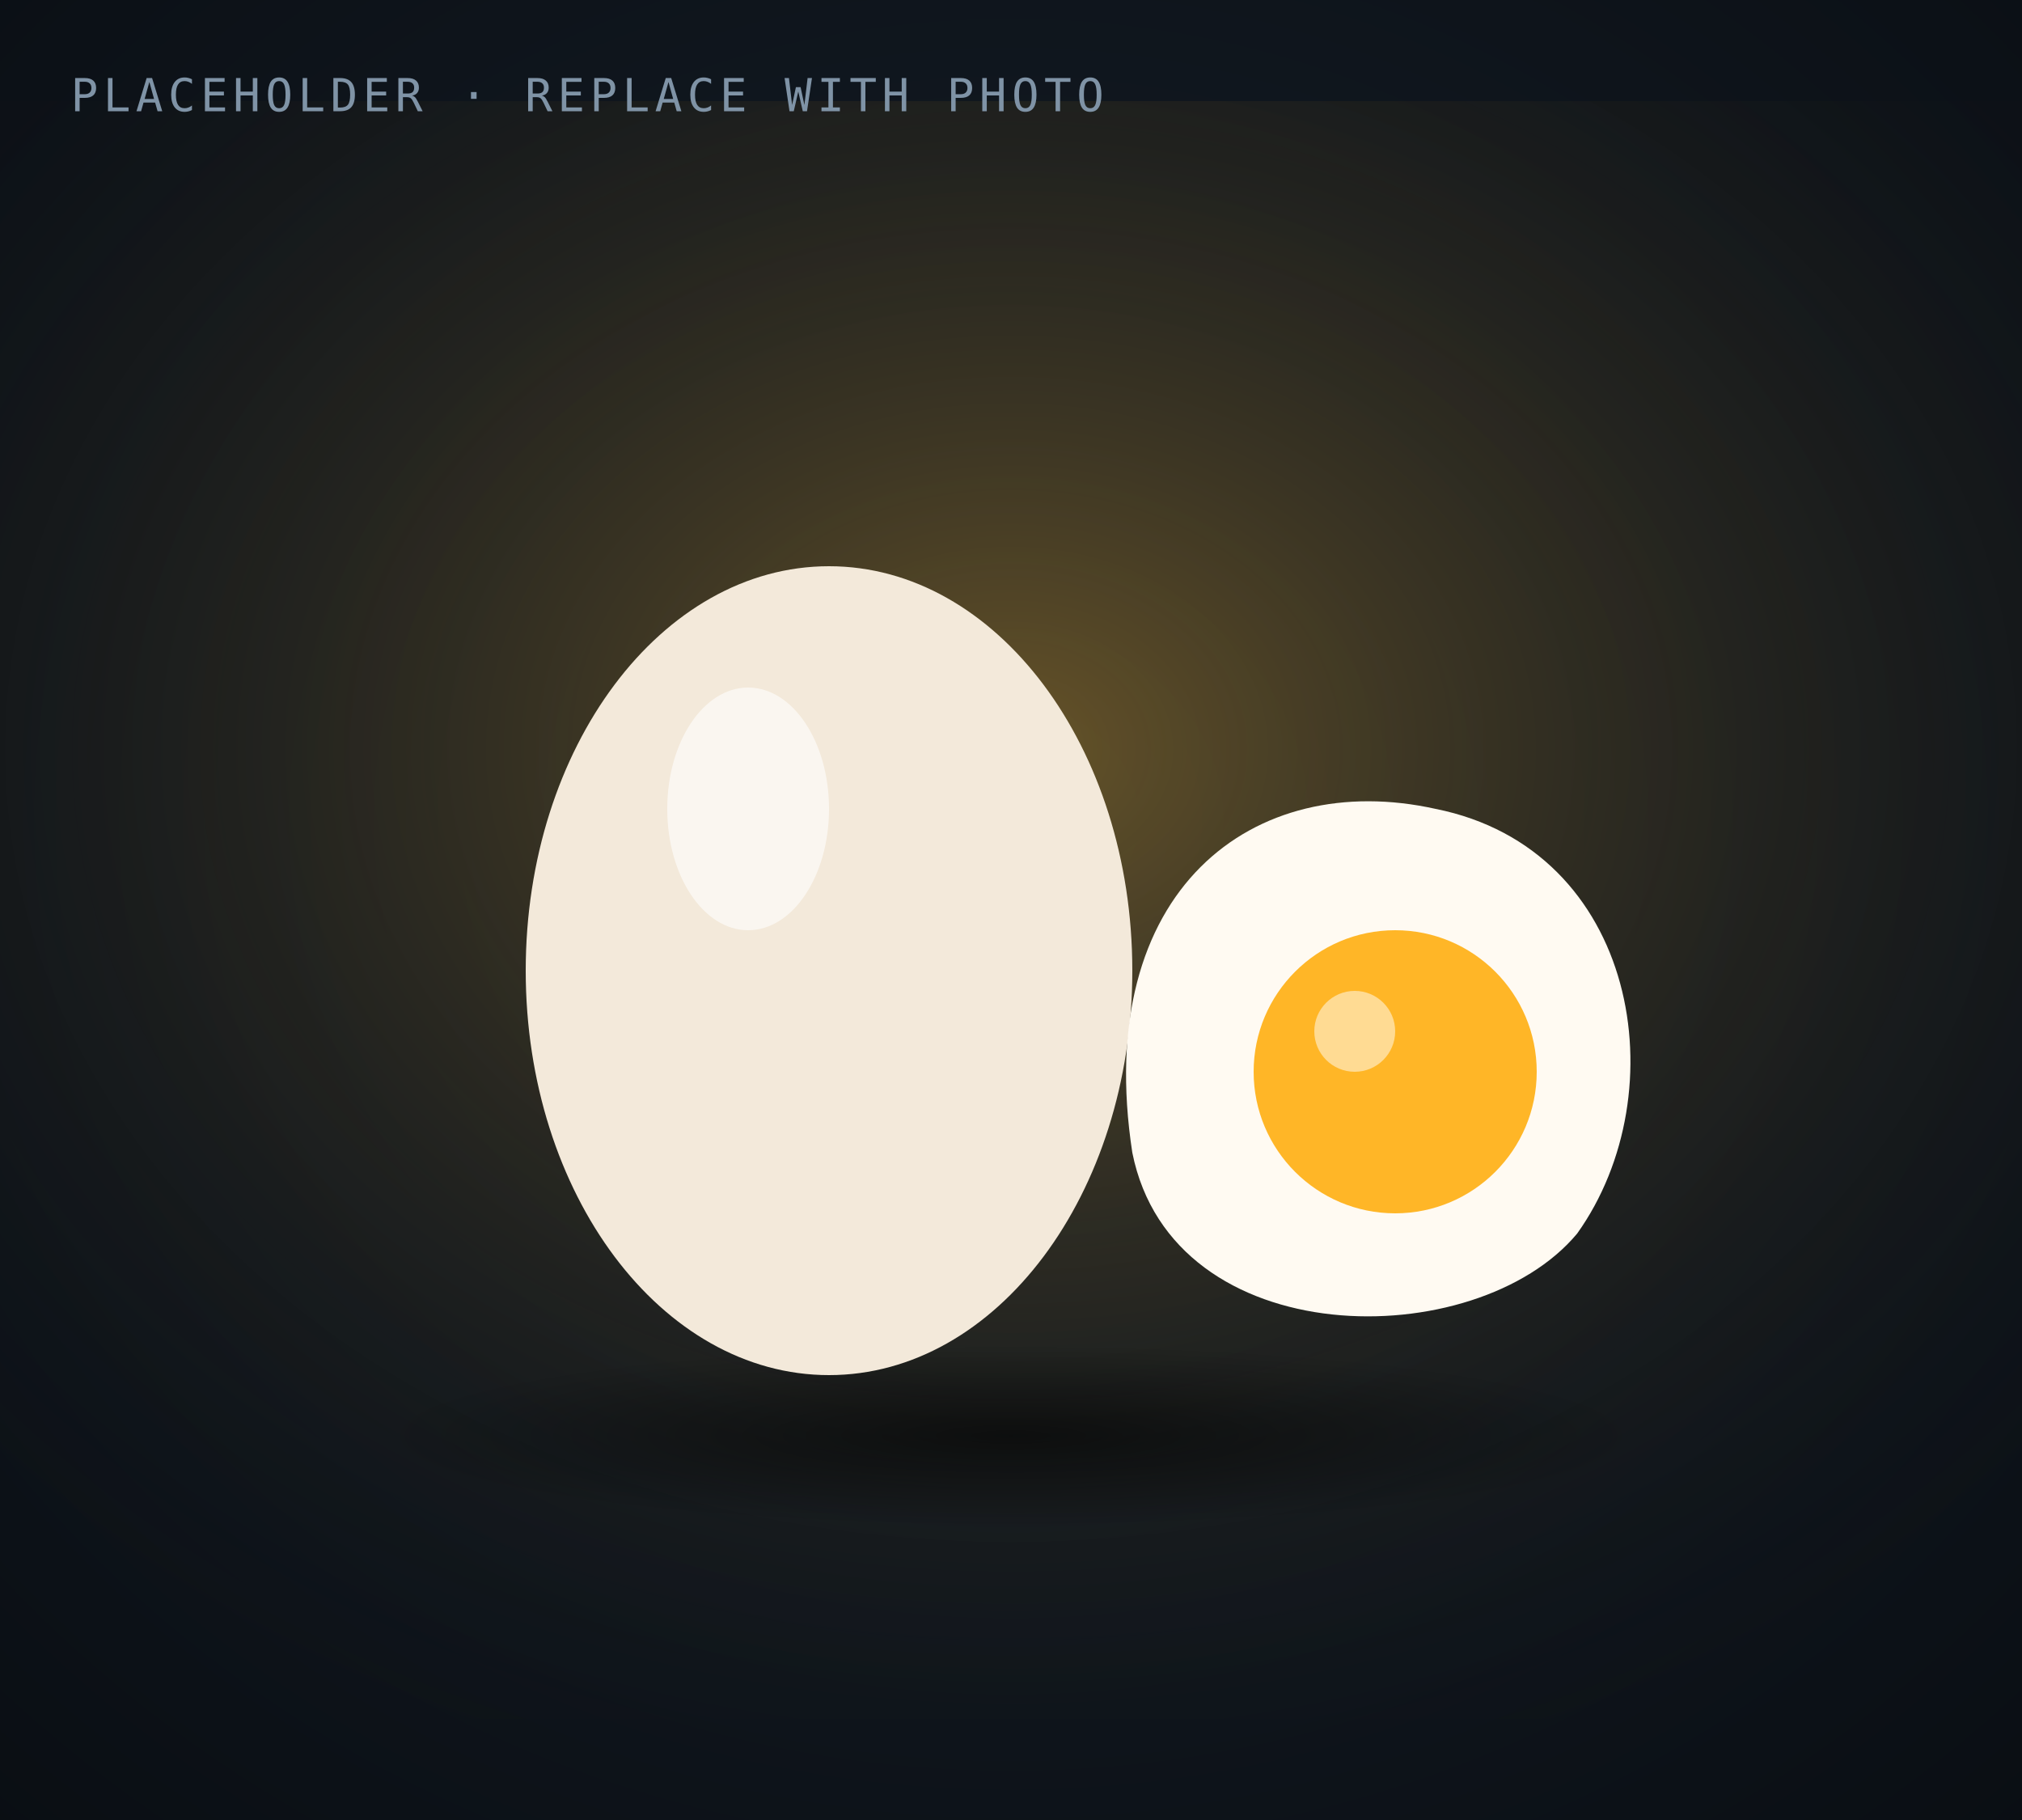
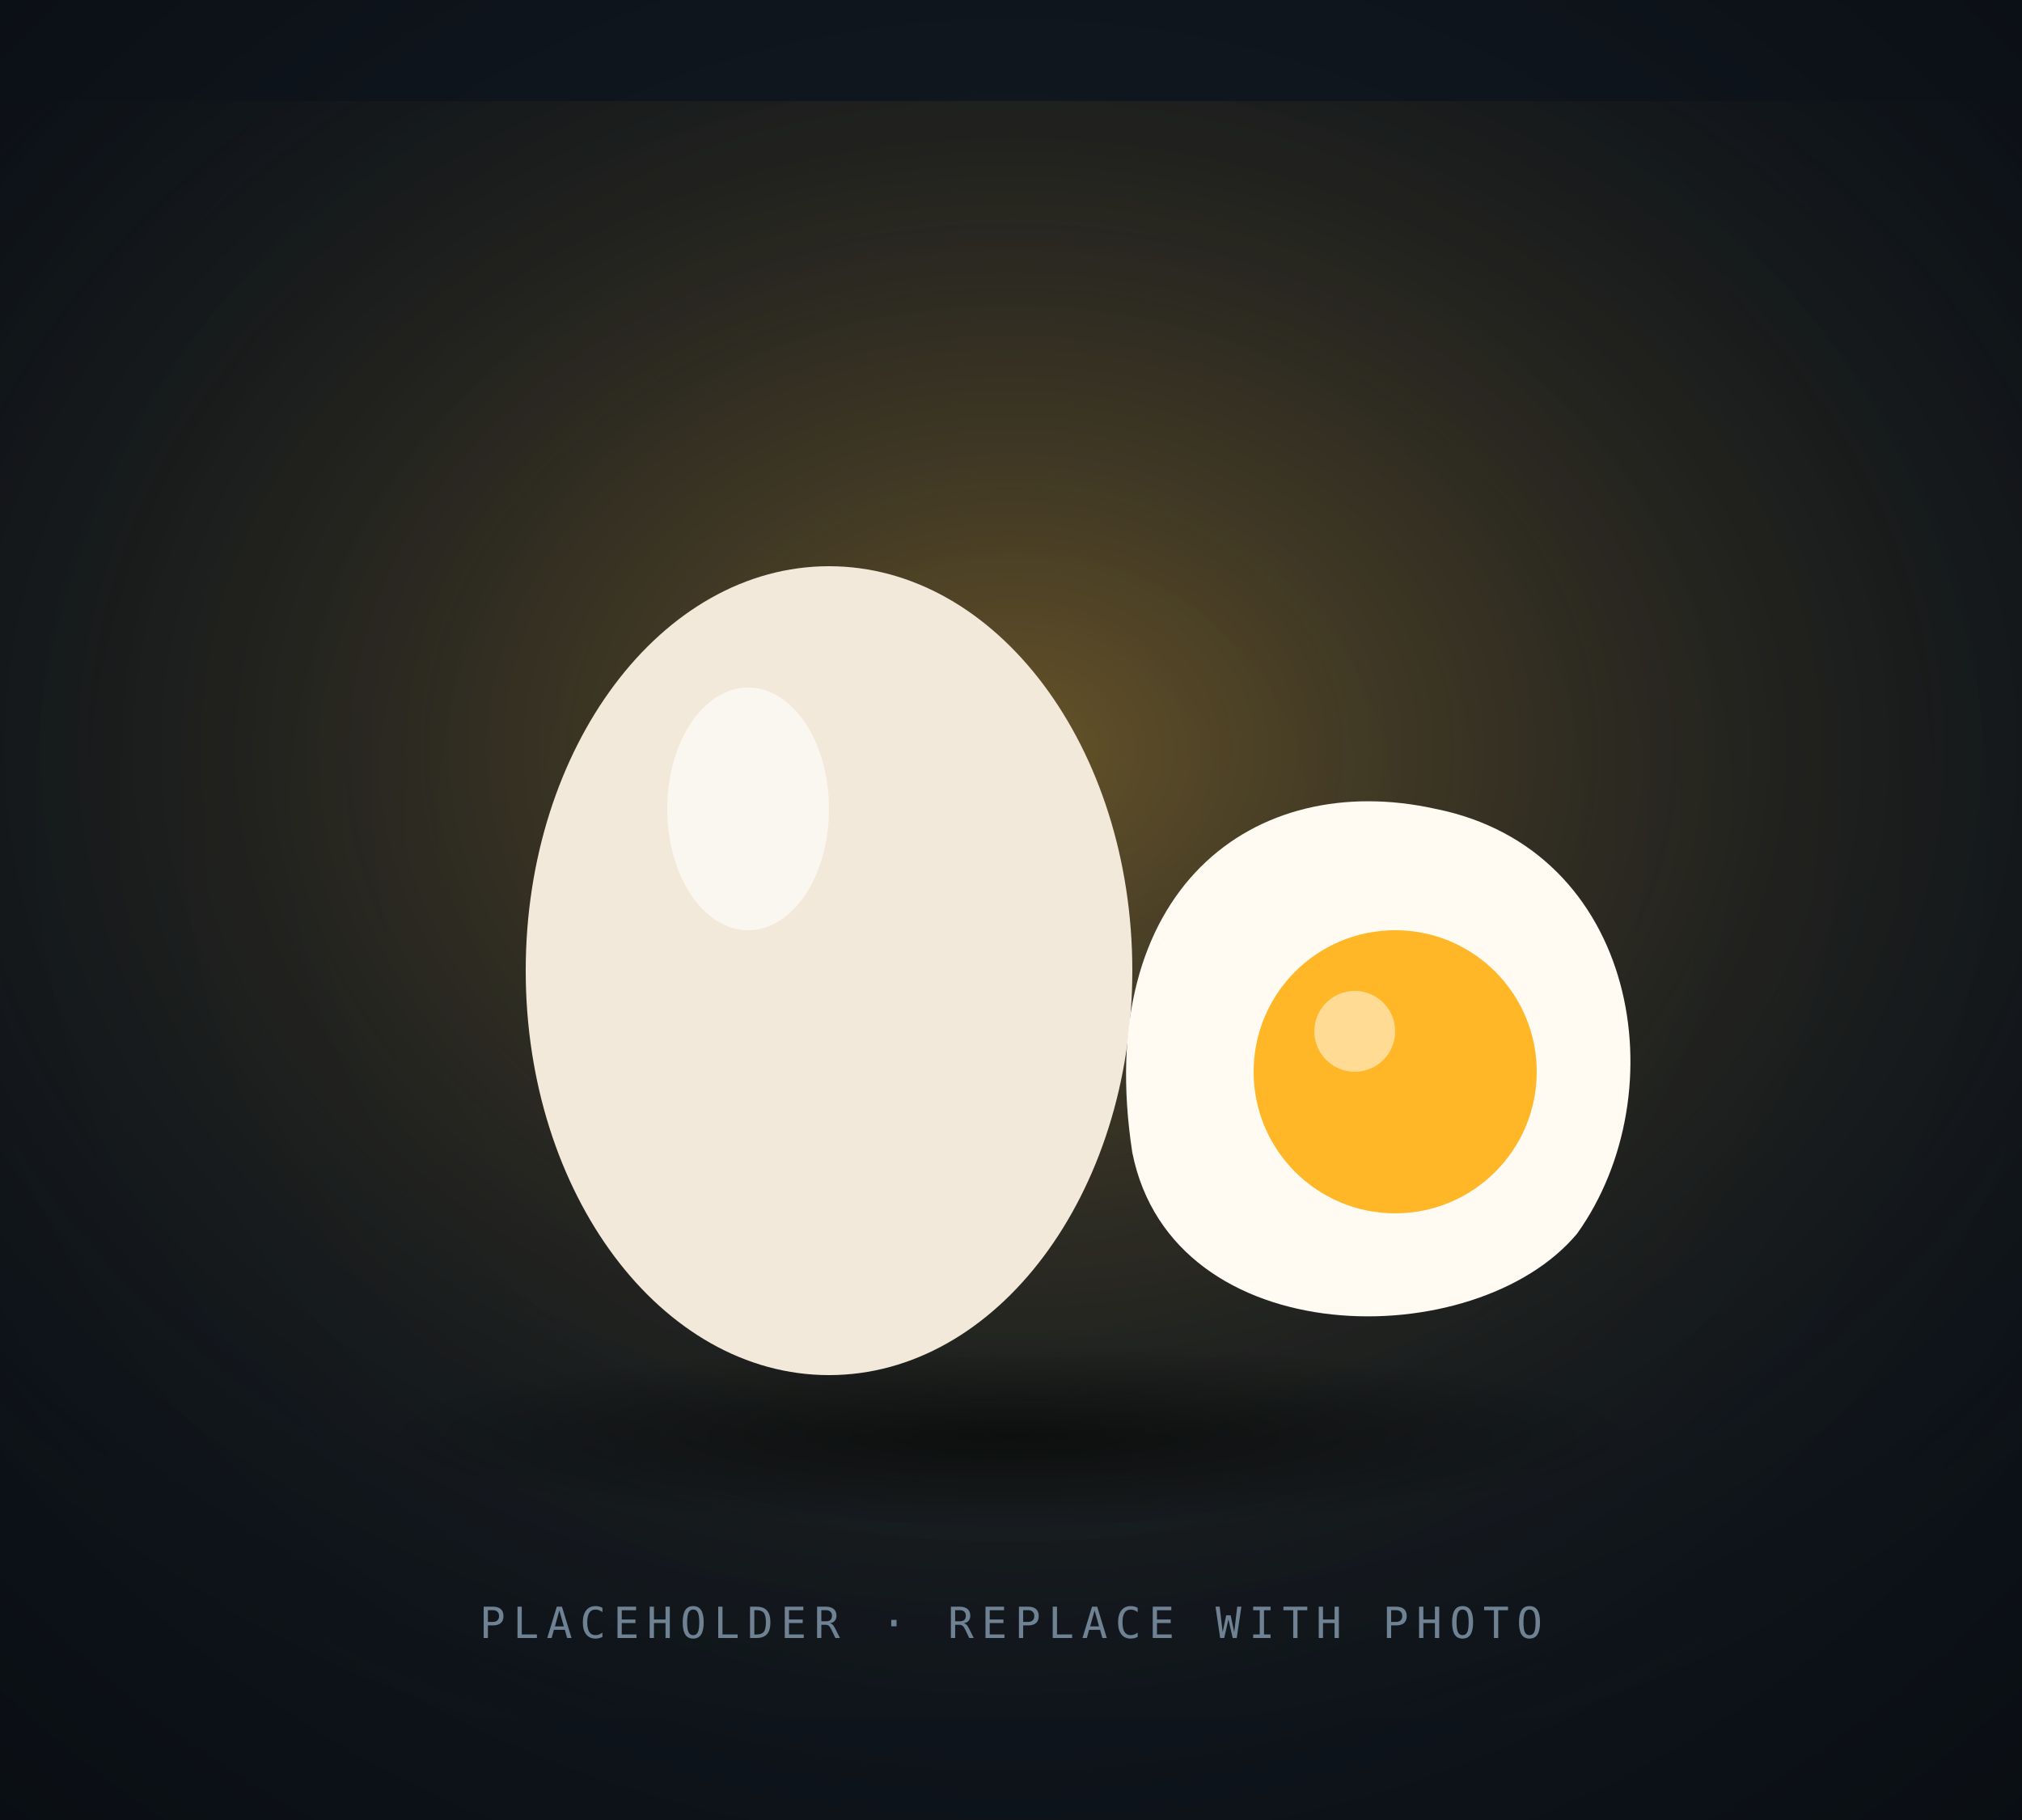
<svg xmlns="http://www.w3.org/2000/svg" viewBox="0 0 800 720" width="800" height="720">
  <defs>
    <radialGradient id="bg-eggs" cx="50%" cy="45%" r="75%">
      <stop offset="0%" stop-color="#16202b" />
      <stop offset="100%" stop-color="#0a0e13" />
    </radialGradient>
  </defs>
  <rect width="800" height="720" fill="url(#bg-eggs)" />
  <svg x="0" y="40" width="800" height="640" viewBox="0 0 200 160" class="" aria-hidden="true">
    <defs>
      <radialGradient id="geggffb627bg" cx="50%" cy="40%" r="70%">
        <stop offset="0%" stop-color="#ffb627" stop-opacity="0.35" />
        <stop offset="100%" stop-color="#0a0d12" stop-opacity="0" />
      </radialGradient>
      <linearGradient id="geggffb627" x1="0" y1="0" x2="1" y2="1">
        <stop offset="0%" stop-color="#fff6e6" />
        <stop offset="100%" stop-color="#ffb627" />
      </linearGradient>
      <radialGradient id="geggffb627sh" cx="50%" cy="50%" r="50%">
        <stop offset="0%" stop-color="#000" stop-opacity="0.55" />
        <stop offset="100%" stop-color="#000" stop-opacity="0" />
      </radialGradient>
    </defs>
    <rect width="200" height="160" fill="url(#geggffb627bg)" />
    <ellipse cx="100" cy="132" rx="62" ry="9" fill="url(#geggffb627sh)" />
    <g>
      <ellipse cx="82" cy="86" rx="30" ry="40" fill="#f3e9da" />
      <ellipse cx="74" cy="70" rx="8" ry="12" fill="#fff" opacity="0.6" />
      <path d="M112,104 C108,78 124,66 142,70 C162,74 166,98 156,112 C146,124 116,124 112,104 Z" fill="#fffaf2" />
      <circle cx="138" cy="96" r="14" fill="#ffb627" />
      <circle cx="134" cy="92" r="4" fill="#fff" opacity="0.5" />
    </g>
  </svg>
-   <text x="28" y="44" font-family="ui-monospace, Menlo, monospace" font-size="18" letter-spacing="2" fill="#7f93a6">PLACEHOLDER · REPLACE WITH PHOTO</text>
+   <text x="400" y="648" text-anchor="middle" font-family="ui-monospace, Menlo, monospace" font-size="17" letter-spacing="3" fill="#6f8294">PLACEHOLDER · REPLACE WITH PHOTO</text>
</svg>
